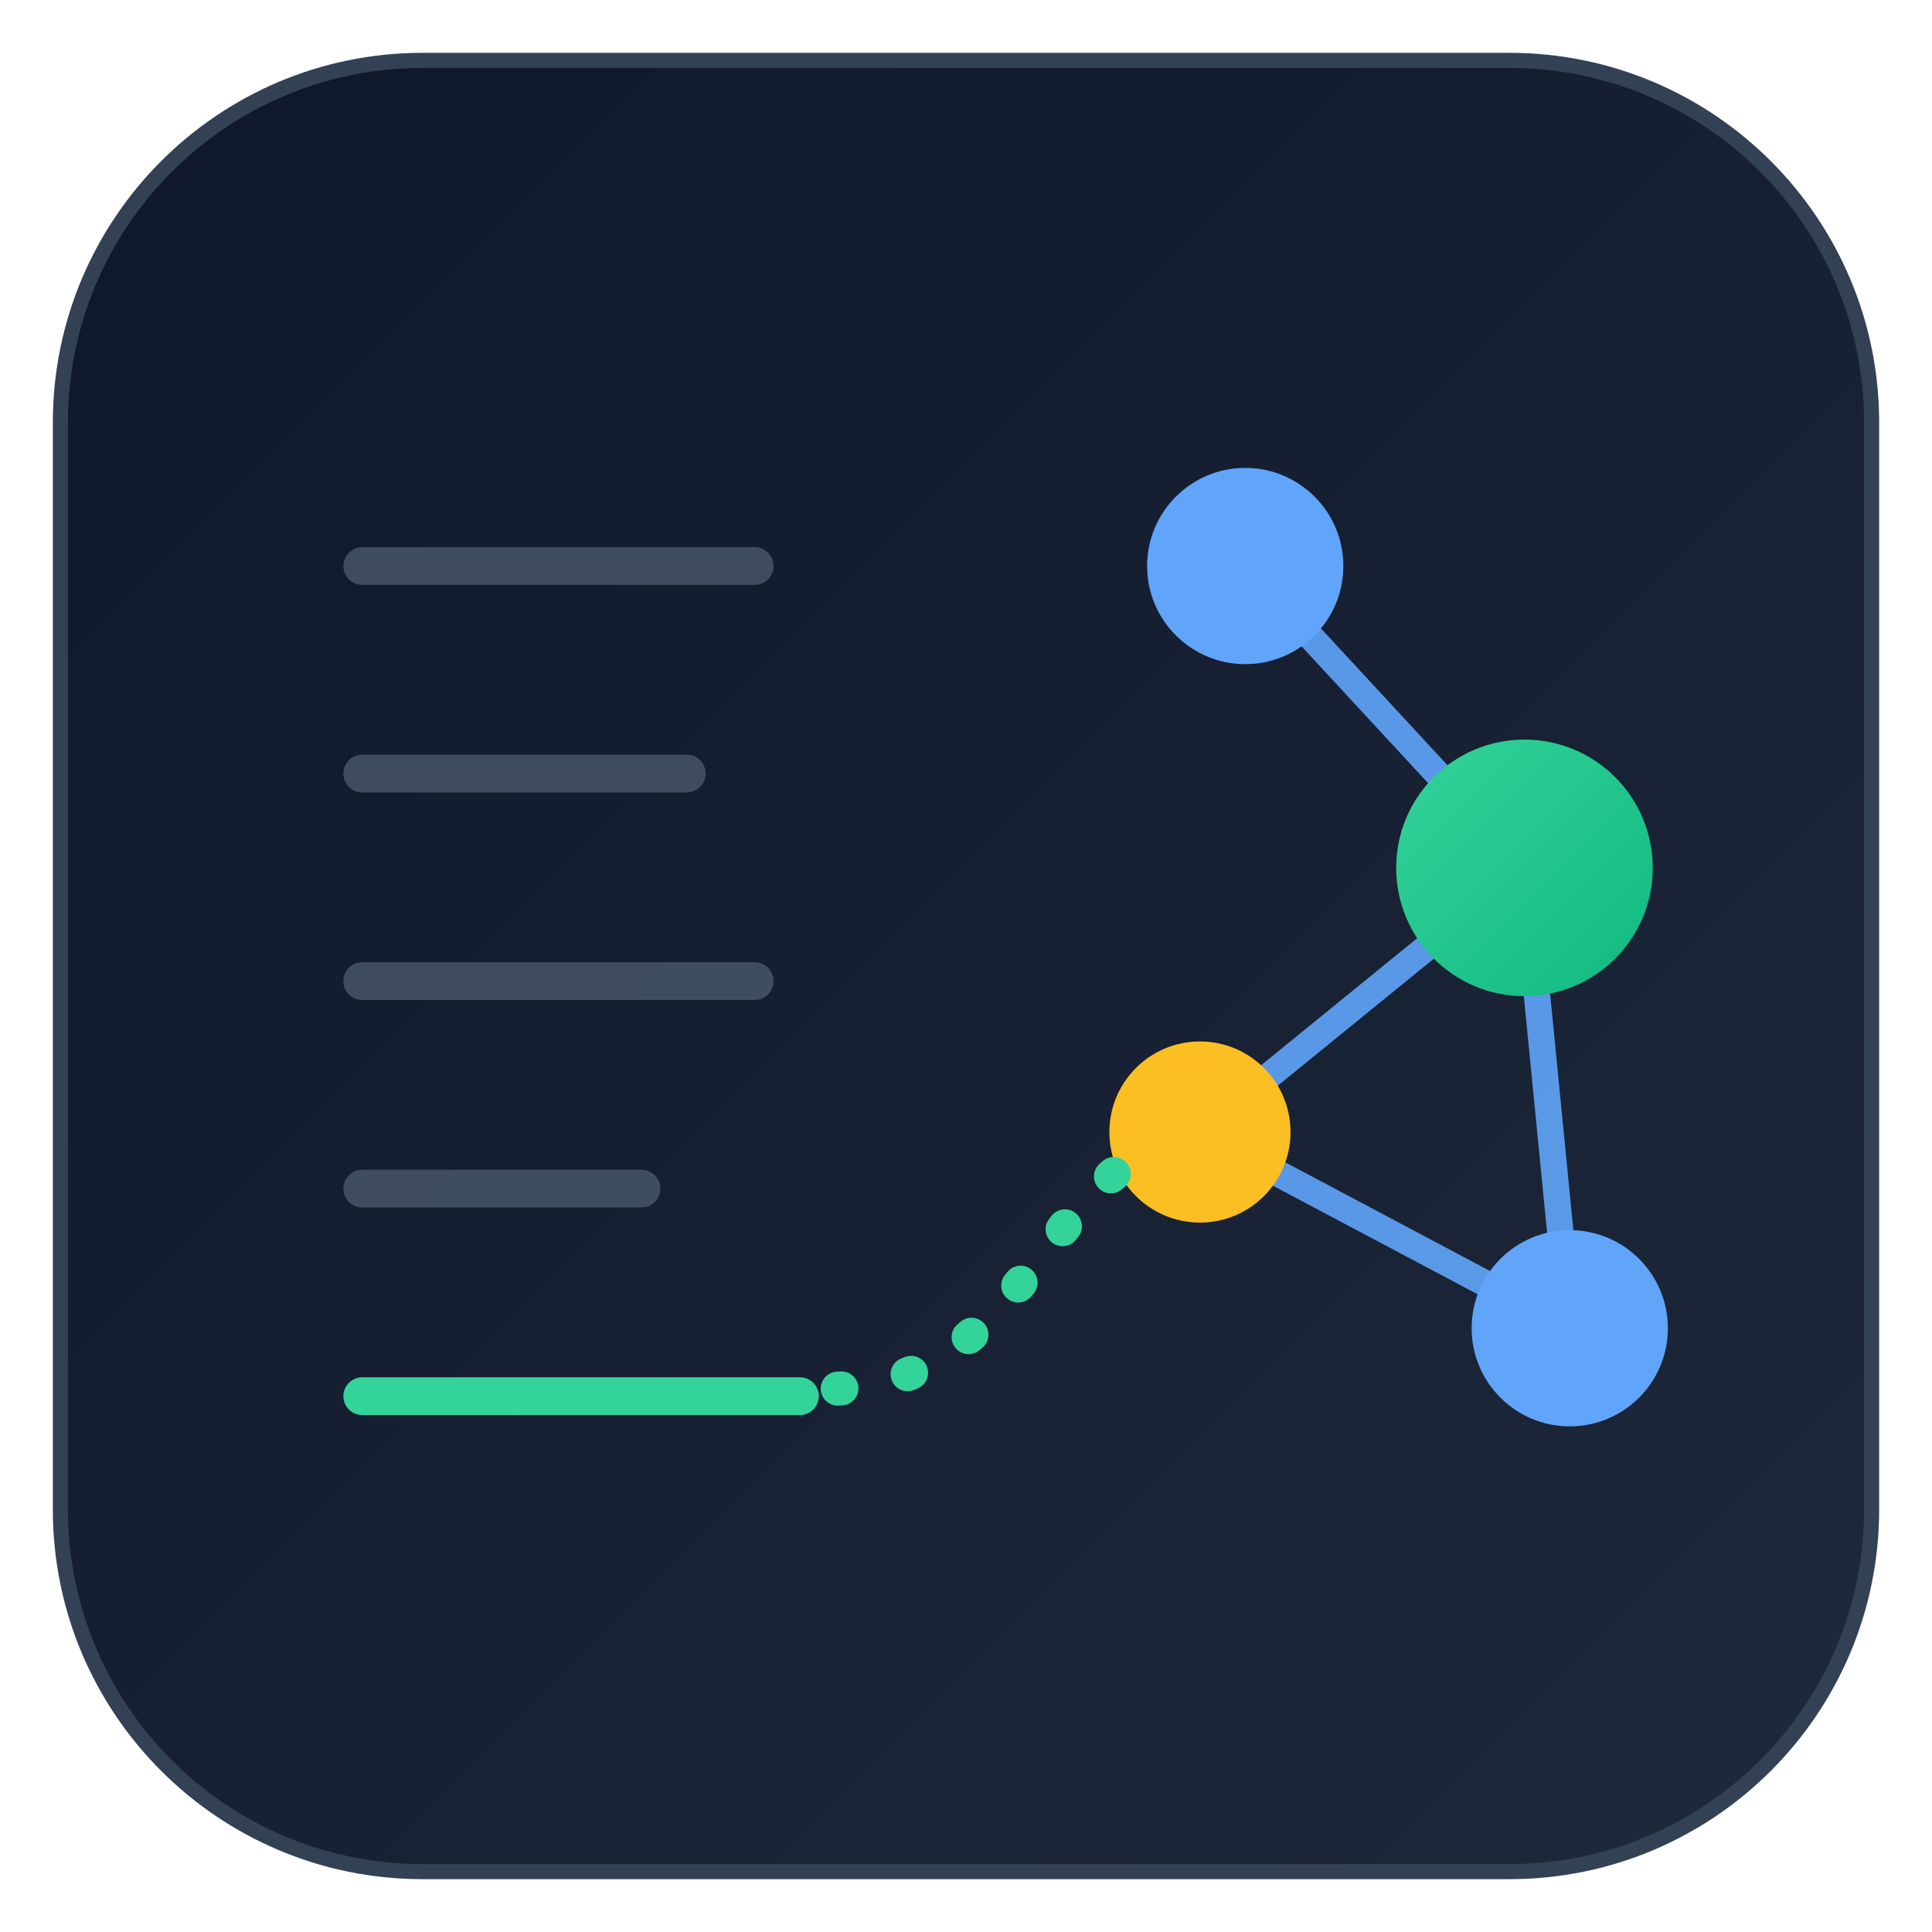
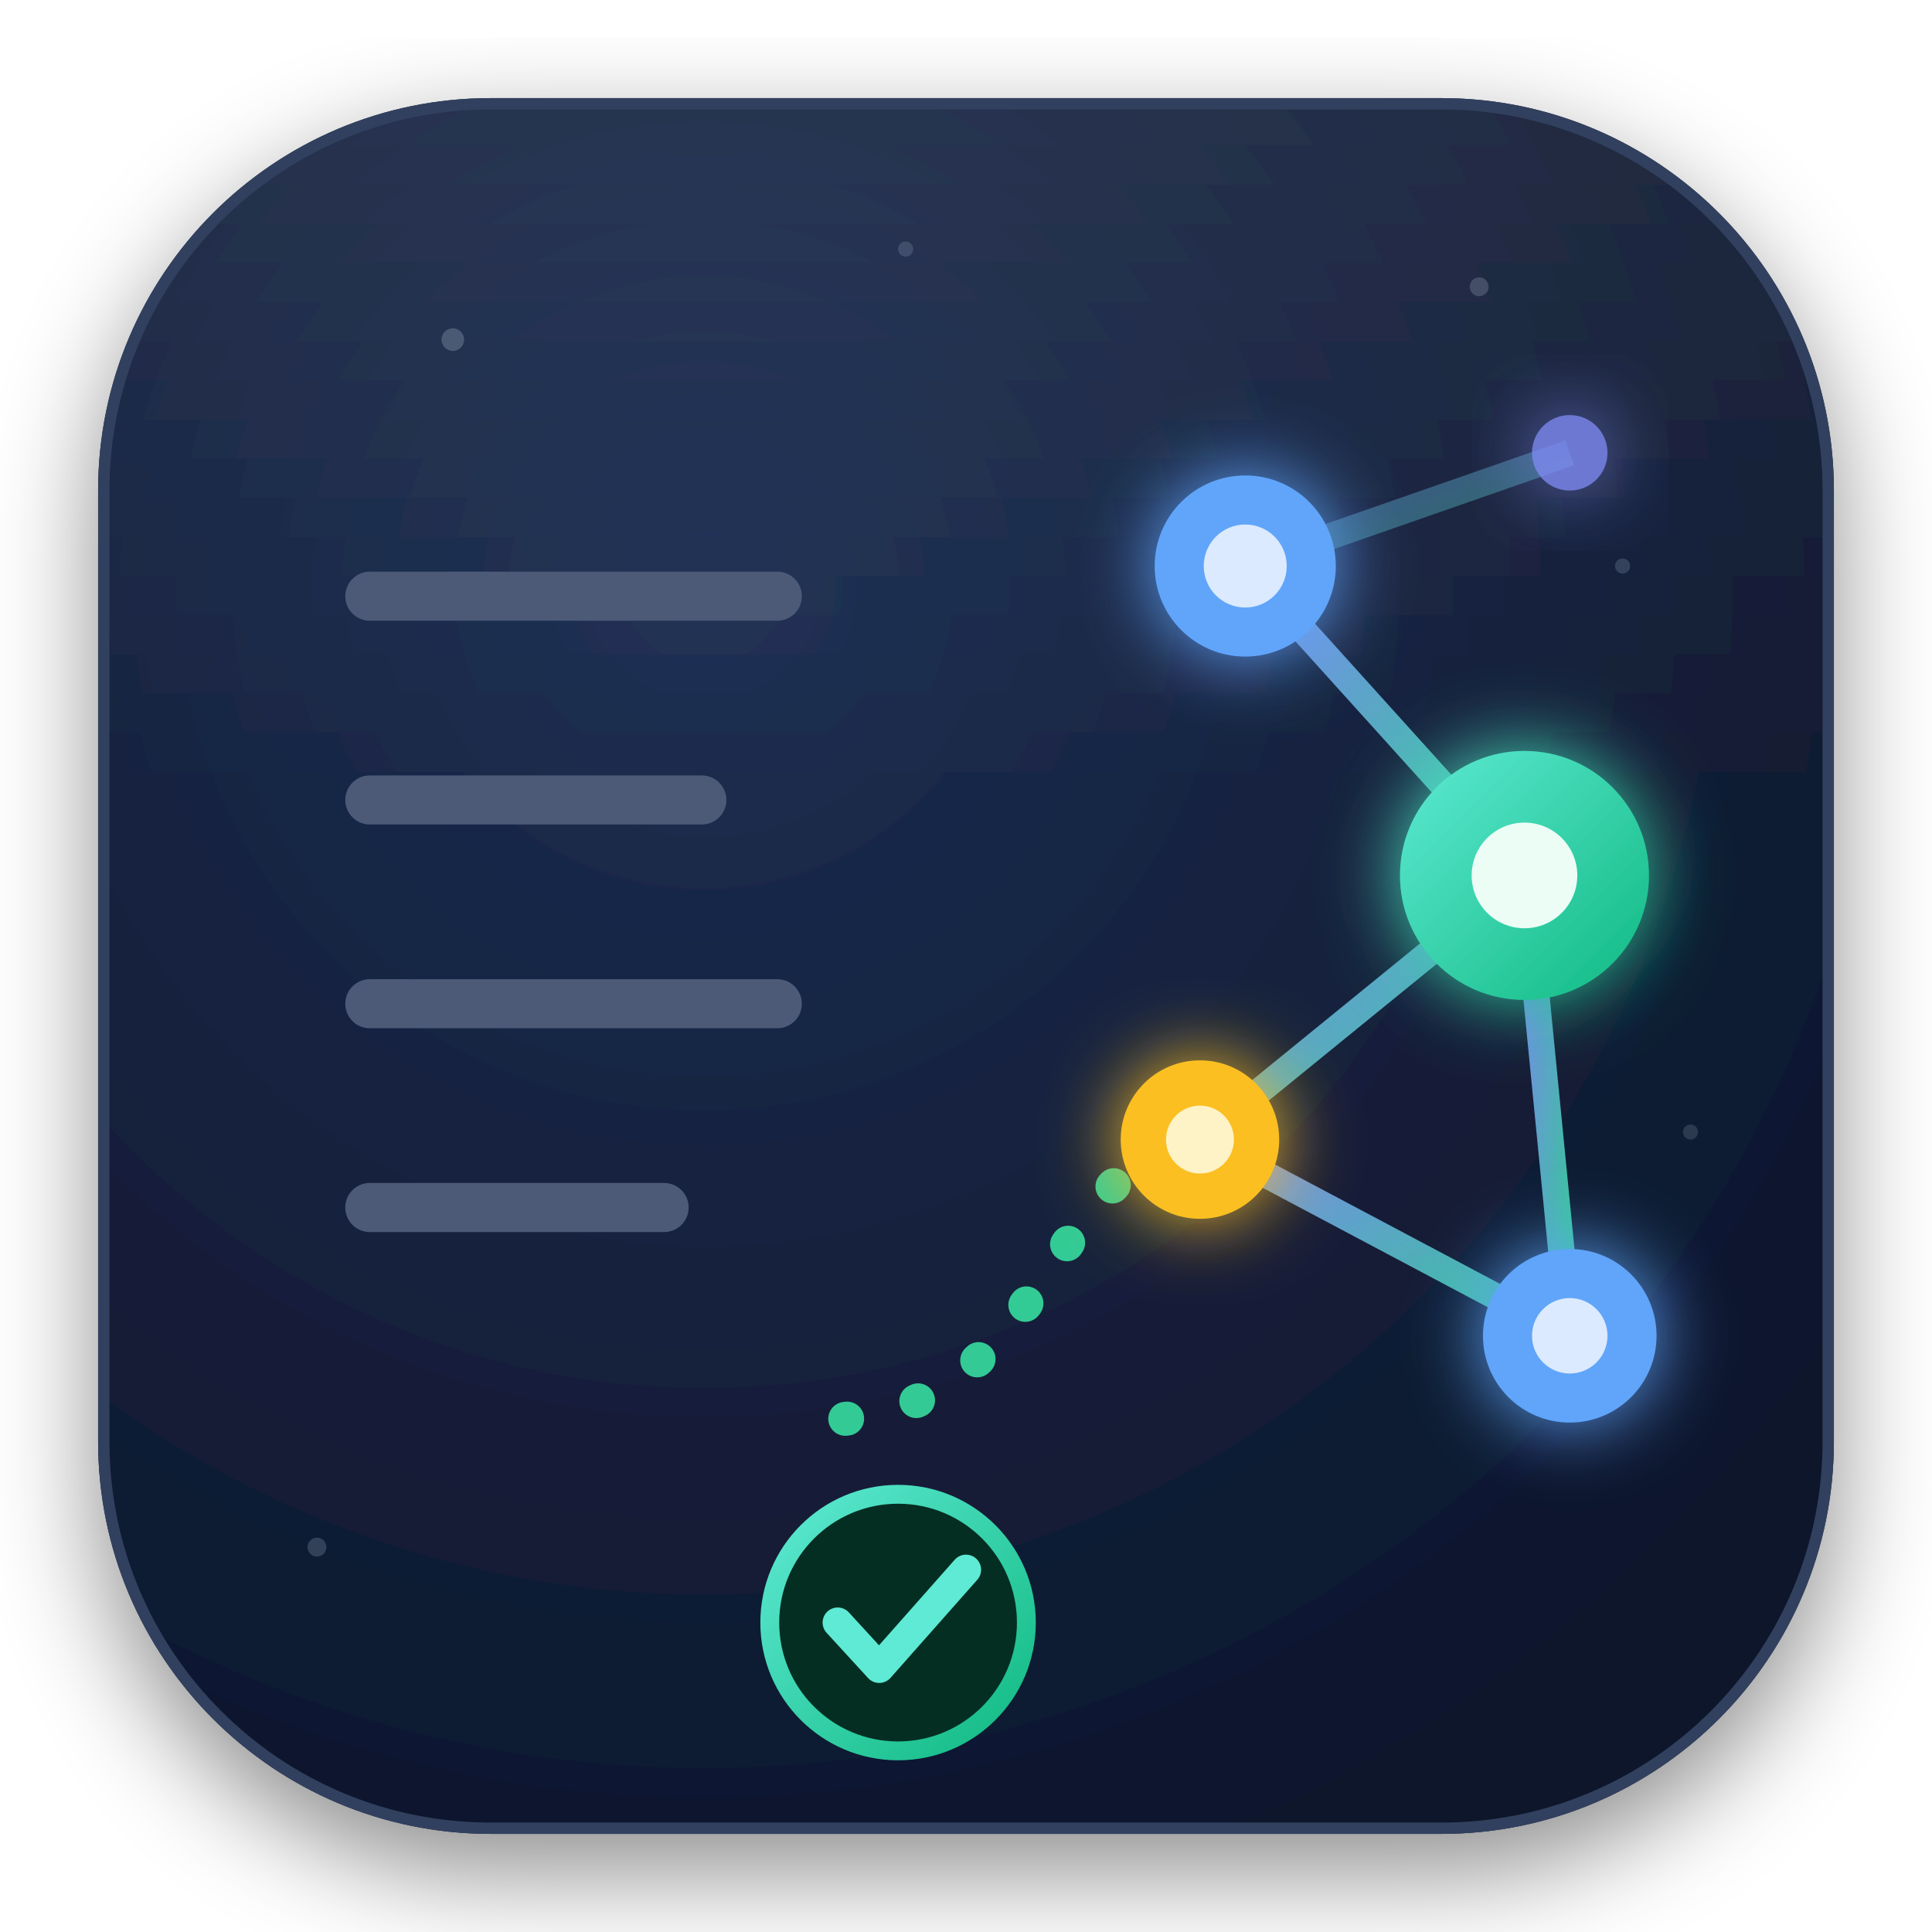
<svg xmlns="http://www.w3.org/2000/svg" width="512" height="512" viewBox="0 0 512 512">
  <defs>
-     <linearGradient id="bg" x1="0" y1="0" x2="1" y2="1">
-       <stop offset="0" stop-color="#0F172A" />
-       <stop offset="1" stop-color="#1E293B" />
+     <radialGradient id="lgBg" cx="0.35" cy="0.28" r="1.1">
+       <stop offset="0" stop-color="#1D2E52" />
+       <stop offset="0.55" stop-color="#111B33" />
+       <stop offset="1" stop-color="#0A1120" />
+     </radialGradient>
+     <linearGradient id="lgTopLight" x1="0" y1="0" x2="0" y2="1">
+       <stop offset="0" stop-color="#FFFFFF" stop-opacity="0.07" />
+       <stop offset="0.4" stop-color="#FFFFFF" stop-opacity="0" />
    </linearGradient>
-     <linearGradient id="mint" x1="0" y1="0" x2="1" y2="1">
-       <stop offset="0" stop-color="#34D399" />
+     <linearGradient id="lgMint" x1="0" y1="0" x2="1" y2="1">
+       <stop offset="0" stop-color="#5EEAD4" />
      <stop offset="1" stop-color="#10B981" />
    </linearGradient>
+     <linearGradient id="lgEdge" x1="0" y1="0" x2="1" y2="1">
+       <stop offset="0" stop-color="#818CF8" />
+       <stop offset="1" stop-color="#34D399" />
+     </linearGradient>
+     <filter id="lgGlow" x="-80%" y="-80%" width="260%" height="260%">
+       <feGaussianBlur stdDeviation="10" result="b" />
+       <feMerge>
+         <feMergeNode in="b" />
+         <feMergeNode in="SourceGraphic" />
+       </feMerge>
+     </filter>
+     <filter id="lgSoft" x="-50%" y="-50%" width="200%" height="200%">
+       <feDropShadow dx="0" dy="10" stdDeviation="14" flood-color="#000000" flood-opacity="0.45" />
+     </filter>
  </defs>
-   <rect x="16" y="16" width="480" height="480" rx="96" fill="url(#bg)" />
-   <rect x="16" y="16" width="480" height="480" rx="96" fill="none" stroke="#334155" stroke-width="4" />
-   <g stroke="#475569" stroke-width="10" stroke-linecap="round" opacity="0.85">
-     <line x1="96" y1="150" x2="200" y2="150" />
-     <line x1="96" y1="205" x2="182" y2="205" />
-     <line x1="96" y1="260" x2="200" y2="260" />
-     <line x1="96" y1="315" x2="170" y2="315" />
+   <g filter="url(#lgSoft)">
+     <rect x="26" y="26" width="460" height="460" rx="104" fill="url(#lgBg)" />
+     <rect x="26" y="26" width="460" height="460" rx="104" fill="url(#lgTopLight)" />
+     <rect x="27.5" y="27.5" width="457" height="457" rx="102.5" fill="none" stroke="#33415E" stroke-width="3" />
  </g>
-   <g stroke="#34D399" stroke-width="10" stroke-linecap="round">
-     <line x1="96" y1="370" x2="212" y2="370" />
+   <g fill="#94A3B8">
+     <circle cx="120" cy="90" r="3" opacity="0.35" />
+     <circle cx="392" cy="76" r="2.5" opacity="0.3" />
+     <circle cx="430" cy="150" r="2" opacity="0.25" />
+     <circle cx="84" cy="410" r="2.5" opacity="0.28" />
+     <circle cx="240" cy="66" r="2" opacity="0.25" />
+     <circle cx="448" cy="300" r="2" opacity="0.22" />
  </g>
-   <g stroke="#60A5FA" stroke-width="7" opacity="0.9">
-     <line x1="330" y1="150" x2="404" y2="230" />
-     <line x1="404" y1="230" x2="318" y2="300" />
-     <line x1="404" y1="230" x2="416" y2="352" />
-     <line x1="318" y1="300" x2="416" y2="352" />
+   <g stroke-linecap="round">
+     <line x1="98" y1="158" x2="206" y2="158" stroke="#4C5A78" stroke-width="13" />
+     <line x1="98" y1="212" x2="186" y2="212" stroke="#4C5A78" stroke-width="13" />
+     <line x1="98" y1="266" x2="206" y2="266" stroke="#4C5A78" stroke-width="13" />
+     <line x1="98" y1="320" x2="176" y2="320" stroke="#4C5A78" stroke-width="13" />
+     <line x1="98" y1="380" x2="212" y2="380" stroke="url(#lgMint)" stroke-width="14" filter="url(#lgGlow)" />
  </g>
-   <circle cx="330" cy="150" r="26" fill="#60A5FA" />
-   <circle cx="404" cy="230" r="34" fill="url(#mint)" />
-   <circle cx="318" cy="300" r="24" fill="#FBBF24" />
-   <circle cx="416" cy="352" r="26" fill="#60A5FA" />
-   <path d="M 222 368 C 268 366 276 318 306 304" stroke="#34D399" stroke-width="9" fill="none" stroke-linecap="round" stroke-dasharray="1 18" />
+   <path d="M 224 376 C 272 372 278 320 306 306" stroke="#34D399" stroke-width="9" fill="none" stroke-linecap="round" stroke-dasharray="0.5 19" opacity="0.95" />
+   <g stroke="url(#lgEdge)" stroke-width="7" opacity="0.95">
+     <line x1="330" y1="150" x2="404" y2="232" />
+     <line x1="404" y1="232" x2="318" y2="302" />
+     <line x1="404" y1="232" x2="416" y2="354" />
+     <line x1="318" y1="302" x2="416" y2="354" />
+     <line x1="330" y1="150" x2="416" y2="120" opacity="0.45" />
+   </g>
+   <circle cx="416" cy="120" r="10" fill="#818CF8" opacity="0.8" filter="url(#lgGlow)" />
+   <circle cx="330" cy="150" r="24" fill="#60A5FA" filter="url(#lgGlow)" />
+   <circle cx="330" cy="150" r="11" fill="#DBEAFE" />
+   <circle cx="404" cy="232" r="33" fill="url(#lgMint)" filter="url(#lgGlow)" />
+   <circle cx="404" cy="232" r="14" fill="#ECFDF5" />
+   <circle cx="318" cy="302" r="21" fill="#FBBF24" filter="url(#lgGlow)" />
+   <circle cx="318" cy="302" r="9" fill="#FEF3C7" />
+   <circle cx="416" cy="354" r="23" fill="#60A5FA" filter="url(#lgGlow)" />
+   <circle cx="416" cy="354" r="10" fill="#DBEAFE" />
+   <g>
+     <circle cx="238" cy="430" r="34" fill="#052E22" stroke="url(#lgMint)" stroke-width="5" />
+     <path d="M 222 430 L 233 442 L 256 416" stroke="#5EEAD4" stroke-width="8" fill="none" stroke-linecap="round" stroke-linejoin="round" />
+   </g>
</svg>
